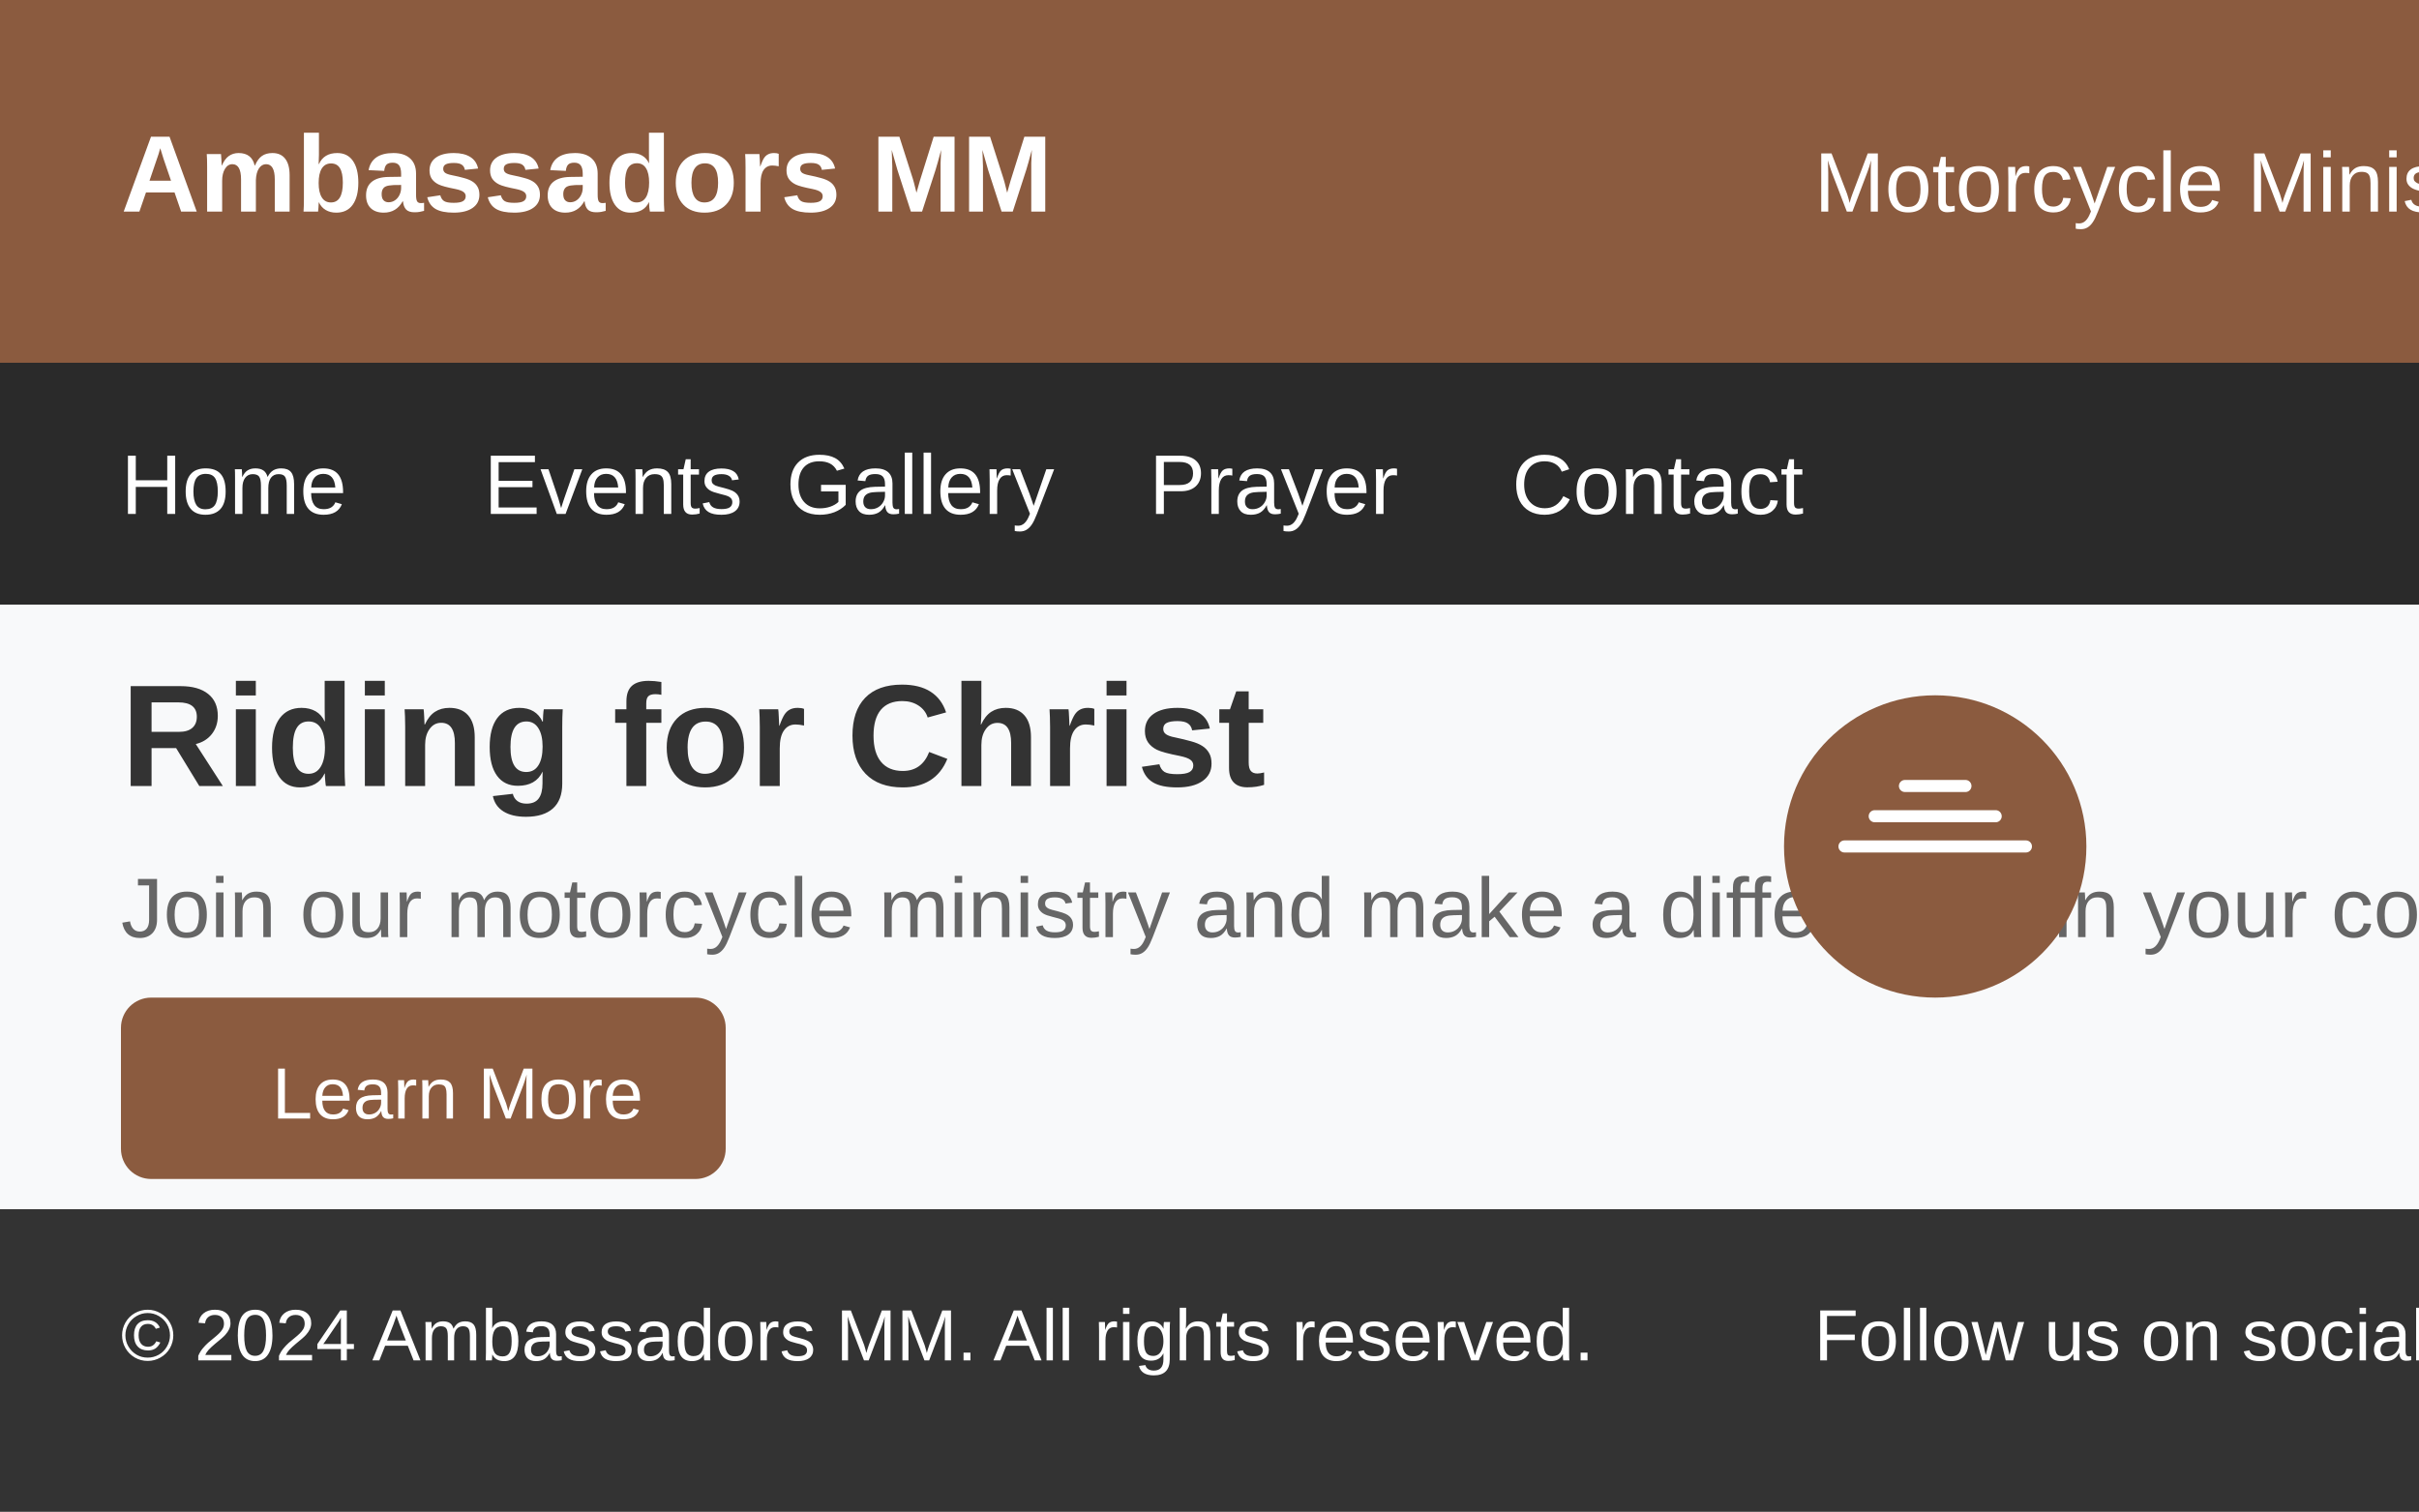
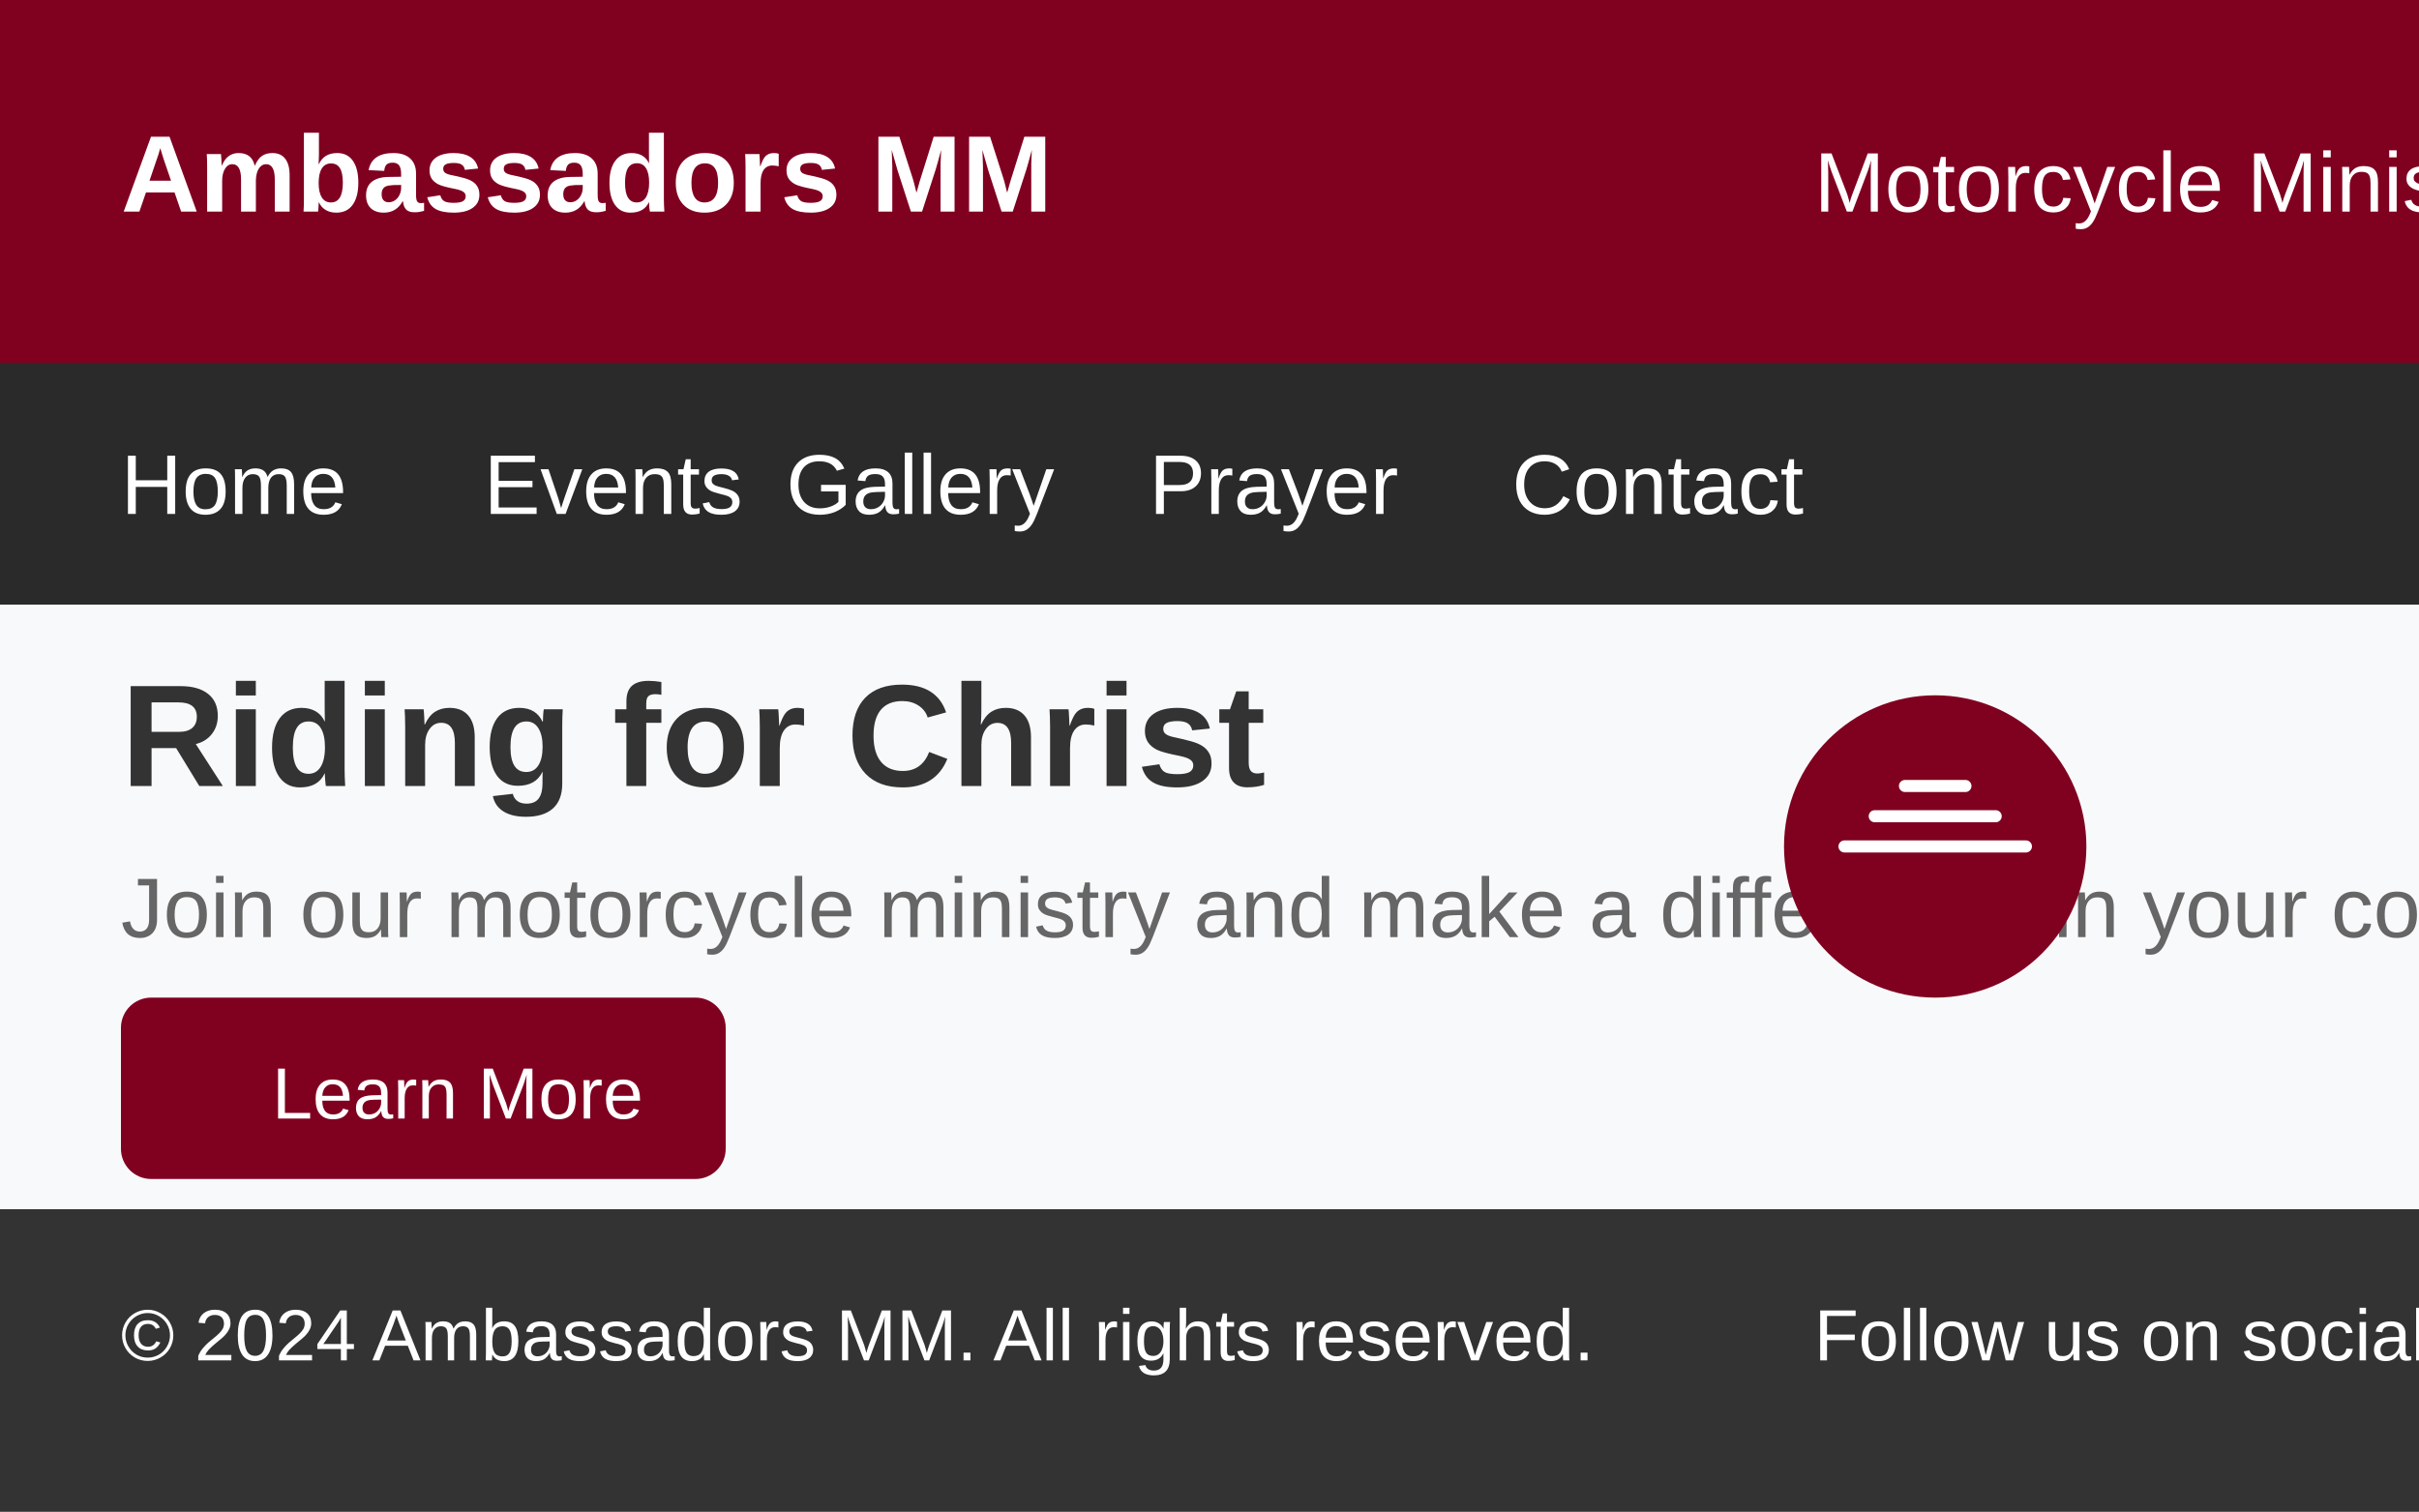
<svg xmlns="http://www.w3.org/2000/svg" width="400" height="250" viewBox="0 0 400 250" fill="none">
  <rect width="400" height="250" fill="#1a1a1a" />
-   <rect width="400" height="60" fill="#8B5B3F" />
+   <rect width="400" height="60" fill="#800020" />
  <text x="20" y="35" fill="white" font-family="Arial, sans-serif" font-size="18" font-weight="bold">Ambassadors MM</text>
  <text x="300" y="35" fill="white" font-family="Arial, sans-serif" font-size="14">Motorcycle Ministry</text>
  <rect y="60" width="400" height="40" fill="#2a2a2a" />
  <text x="20" y="85" fill="white" font-family="Arial, sans-serif" font-size="14">Home</text>
  <text x="80" y="85" fill="white" font-family="Arial, sans-serif" font-size="14">Events</text>
  <text x="130" y="85" fill="white" font-family="Arial, sans-serif" font-size="14">Gallery</text>
  <text x="190" y="85" fill="white" font-family="Arial, sans-serif" font-size="14">Prayer</text>
  <text x="250" y="85" fill="white" font-family="Arial, sans-serif" font-size="14">Contact</text>
  <rect y="100" width="400" height="100" fill="#f8f9fa" />
  <text x="20" y="130" fill="#333" font-family="Arial, sans-serif" font-size="24" font-weight="bold">Riding for Christ</text>
  <text x="20" y="155" fill="#666" font-family="Arial, sans-serif" font-size="14">Join our motorcycle ministry and make a difference in your community</text>
-   <rect x="20" y="165" width="100" height="30" fill="#8B5B3F" rx="5" />
+   <rect x="20" y="165" width="100" height="30" fill="#800020" rx="5" />
  <text x="45" y="185" fill="white" font-family="Arial, sans-serif" font-size="12">Learn More</text>
-   <circle cx="320" cy="140" r="25" fill="#8B5B3F" />
+   <circle cx="320" cy="140" r="25" fill="#800020" />
  <path d="M305 140 L335 140 M310 135 L330 135 M315 130 L325 130" stroke="white" stroke-width="2" stroke-linecap="round" />
  <rect y="200" width="400" height="50" fill="#333" />
  <text x="20" y="225" fill="white" font-family="Arial, sans-serif" font-size="12">© 2024 Ambassadors MM. All rights reserved.</text>
  <text x="300" y="225" fill="white" font-family="Arial, sans-serif" font-size="12">Follow us on social media</text>
</svg>
